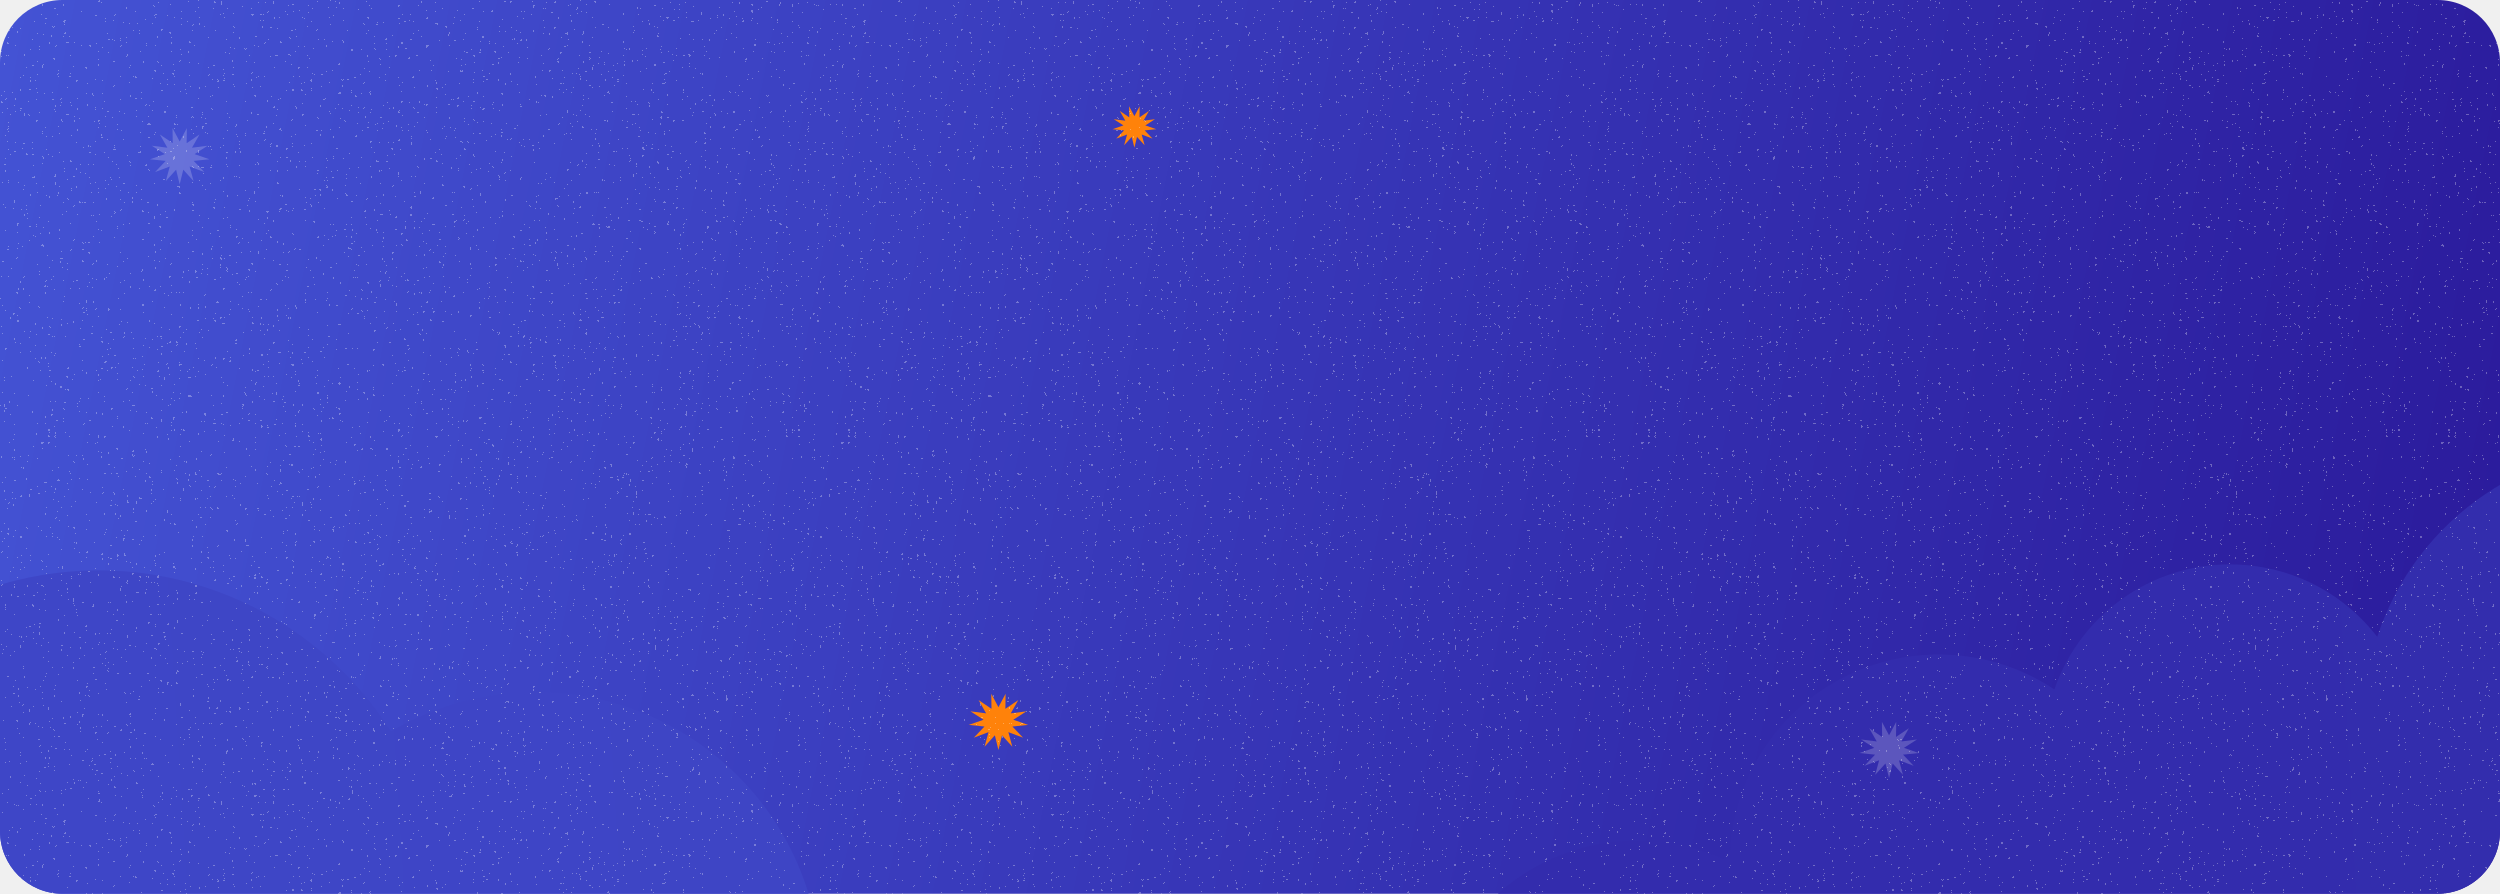
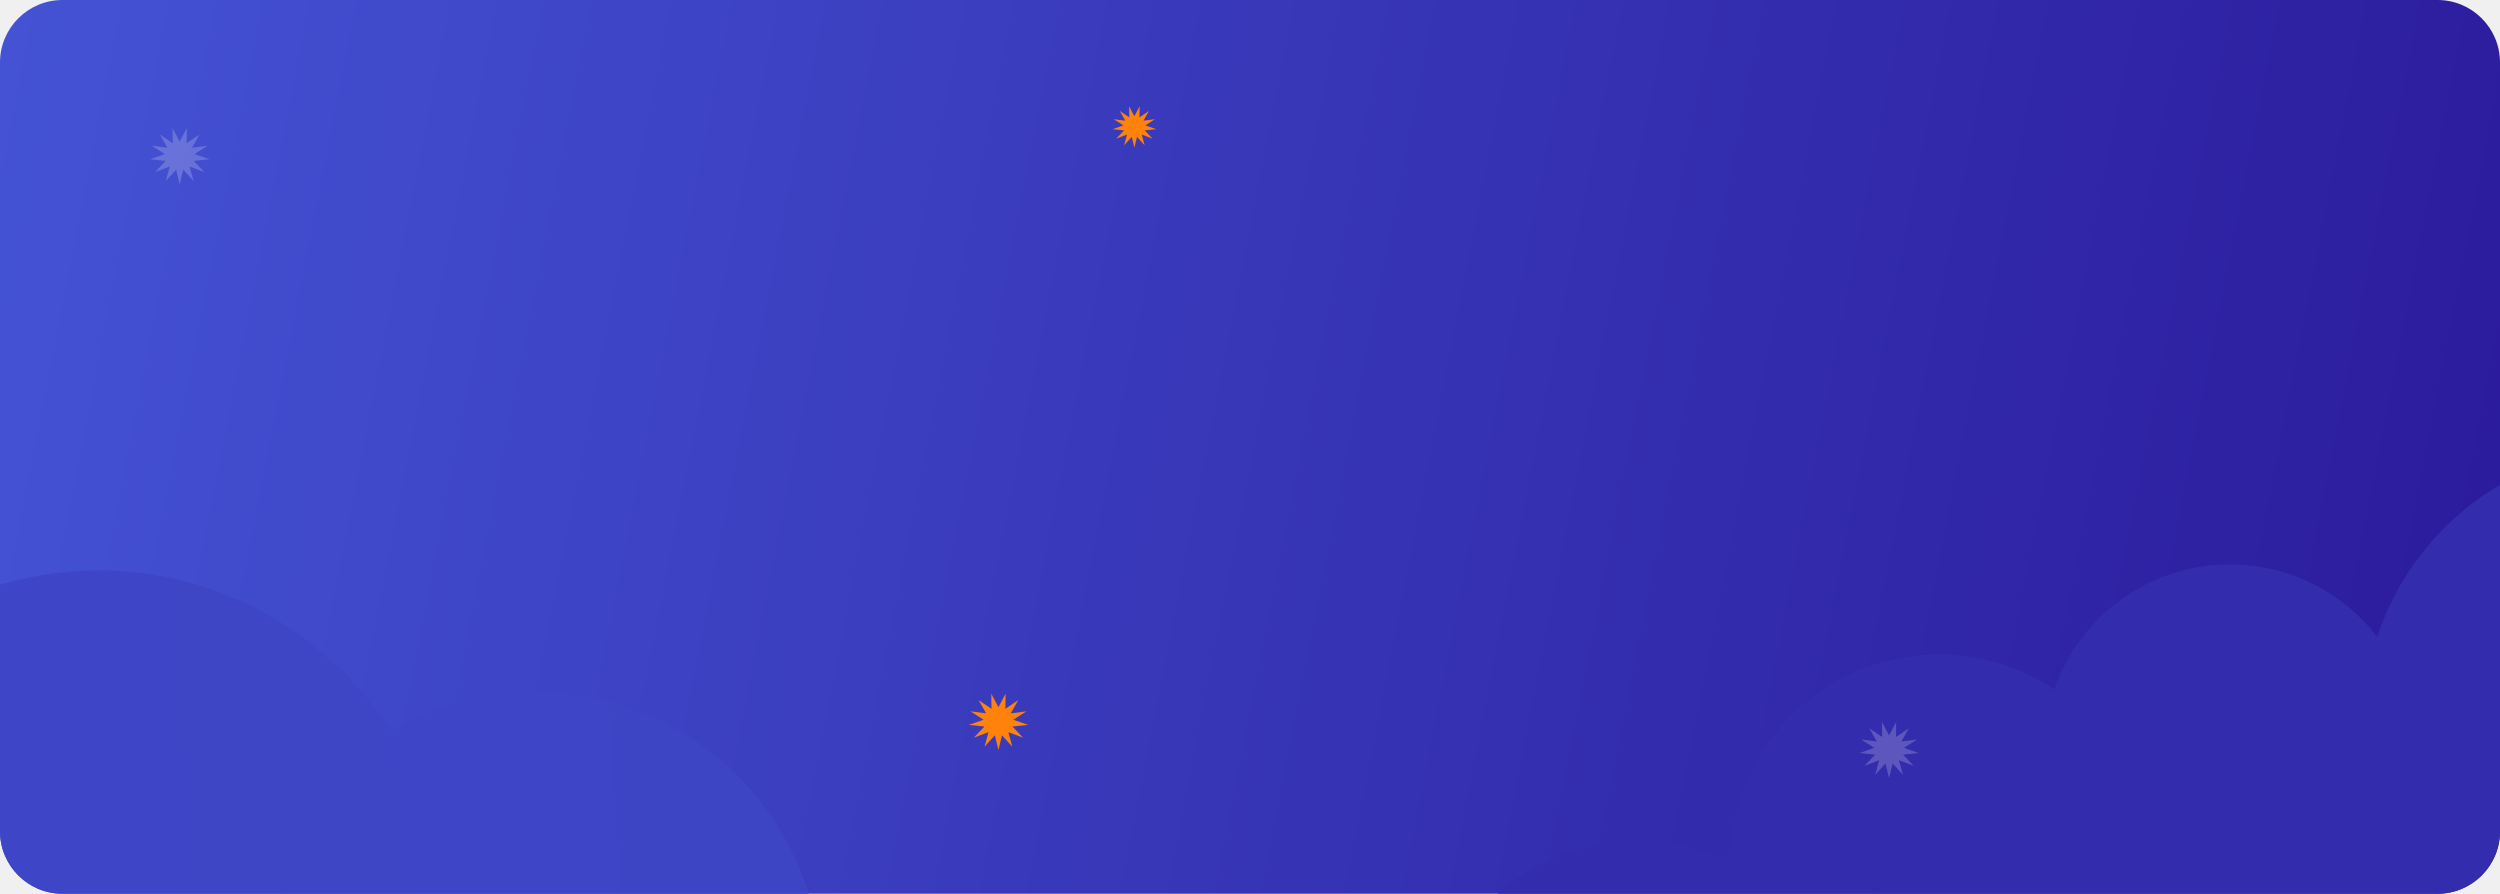
- <svg xmlns="http://www.w3.org/2000/svg" width="800" height="286" fill="none" viewBox="0 0 800 286">
-   <g filter="url(#a)">
-     <g clip-path="url(#b)">
-       <rect width="800" height="286" fill="url(#c)" rx="20" />
-       <path fill="url(#d)" d="M457.198 330.638c2.825-36.754 34.955-64.261 71.768-61.446a66.856 66.856 0 0 1 22.46 5.728c.731-.984 1.464-1.966 2.226-2.922.02-.307.023-.608.045-.915 2.823-36.754 34.953-64.261 71.765-61.446a66.611 66.611 0 0 1 31.937 10.99c8.574-24.938 33.182-41.957 60.743-39.849 17.501 1.34 32.648 10.123 42.567 22.999 12.405-37.778 49.376-63.688 90.858-60.514 34.007 2.603 62.031 24.073 74.61 53.34a66.612 66.612 0 0 1 30.909-4.981c36.812 2.816 64.364 34.893 61.544 71.645-.06.9-.16 1.79-.27 2.68a88.82 88.82 0 0 1 21.88-1.029c48.74 3.73 85.23 46.202 81.5 94.863-3.74 48.662-46.28 85.09-95.03 81.36-1.03-.079-2.04-.201-3.05-.312-11.51 16.586-31.267 26.815-52.871 25.164-15.525-1.187-29.171-8.303-38.907-18.94-28.089 23.439-64.99 36.404-104.375 33.388-26.698-2.042-51.134-11.188-71.656-25.394-13.161 18.359-35.329 29.606-59.521 27.755-22.73-1.738-41.918-14.639-52.619-32.899-12.495 9.297-28.27 14.315-45.028 13.032-33.477-2.563-59.29-29.321-61.576-61.789a67.053 67.053 0 0 1-18.363 1.134c-36.809-2.813-64.364-34.888-61.546-71.642Z" />
-       <path fill="#fff" d="M57.5 45.301 59.79 41l-.066 4.824 4.122-2.793-2.408 4.242 5.01-.644-4.198 2.688L67 50.968l-5.026.519 3.402 3.568-4.703-1.77 1.274 4.669-3.302-3.653L57.5 59l-1.145-4.699-3.302 3.653 1.274-4.669-4.703 1.77 3.402-3.568L48 50.968l4.75-1.651-4.198-2.688 5.01.644-2.408-4.242 4.122 2.793L55.21 41l2.29 4.301Z" opacity=".2" />
-       <path fill="#FF820A" d="m363 37.17 1.688-3.17-.049 3.555 3.037-2.058-1.774 3.126 3.691-.475-3.093 1.98 3.5 1.217-3.703.382 2.506 2.63-3.465-1.305.939 3.44-2.433-2.691-.844 3.462-.844-3.462-2.433 2.691.939-3.44-3.465 1.305 2.507-2.63-3.704-.382 3.5-1.217-3.093-1.98 3.692.474-1.775-3.125 3.038 2.058-.05-3.555L363 37.17Z" />
-       <path fill="#fff" d="m604.5 235.301 2.29-4.301-.066 4.824 4.122-2.793-2.408 4.242 5.01-.644-4.198 2.688 4.75 1.651-5.026.519 3.402 3.568-4.703-1.77 1.274 4.669-3.302-3.653L604.5 249l-1.145-4.699-3.302 3.653 1.274-4.669-4.702 1.77 3.401-3.568-5.026-.519 4.75-1.651-4.198-2.688 5.01.644-2.408-4.242 4.123 2.793-.067-4.824 2.29 4.301Z" opacity=".2" />
-       <path fill="#FF820A" d="m319.5 226.301 2.29-4.301-.066 4.824 4.122-2.793-2.408 4.242 5.01-.644-4.198 2.688 4.75 1.651-5.026.519 3.402 3.568-4.703-1.77 1.274 4.669-3.302-3.653L319.5 240l-1.145-4.699-3.302 3.653 1.274-4.669-4.702 1.77 3.401-3.568-5.026-.519 4.75-1.651-4.198-2.688 5.01.644-2.408-4.242 4.123 2.793-.067-4.824 2.29 4.301Z" />
-       <path fill="url(#e)" d="M149.266 224.173a91.442 91.442 0 0 0-24.179 9.879c-24.8-39.256-72.805-60.089-120.345-48.226-54.865 13.691-89.825 66.112-83.04 120.815a69.448 69.448 0 0 0-20.505 1.983c-37.236 9.291-59.892 46.99-50.606 84.205 9.286 37.215 46.999 59.849 84.235 50.557a69.342 69.342 0 0 0 22.416-10.056c18.785 18.978 46.81 27.856 74.609 20.919 17.85-4.455 32.71-14.72 43.1-28.263 15.535 7.074 33.473 9.155 51.327 4.699 17.133-4.275 31.523-13.898 41.838-26.637a91.453 91.453 0 0 0 25.37-2.66c48.965-12.218 78.761-61.797 66.549-110.733-12.212-48.937-61.804-78.7-110.769-66.482Z" />
-     </g>
-   </g>
+ <svg xmlns="http://www.w3.org/2000/svg" width="800" height="286" fill="none" viewBox="0 0 800 286" shape-rendering="geometricPrecision">
  <defs>
    <linearGradient id="c" x1="-64.803" x2="817.062" y1="-44.627" y2="127.756" gradientUnits="userSpaceOnUse">
      <stop stop-color="#4658D9" />
      <stop offset="1" stop-color="#2B1B9C" />
    </linearGradient>
    <linearGradient id="d" x1="517.5" x2="989.631" y1="291" y2="265.913" gradientUnits="userSpaceOnUse">
      <stop stop-color="#332CAD" />
      <stop offset="1" stop-color="#332DAD" />
    </linearGradient>
    <linearGradient id="e" x1="265.988" x2="-10.109" y1="254.622" y2="272.167" gradientUnits="userSpaceOnUse">
      <stop stop-color="#3E45C5" />
      <stop offset="1" stop-color="#3E46C7" />
    </linearGradient>
    <clipPath id="b">
      <rect width="800" height="286" fill="#fff" rx="20" />
    </clipPath>
-     <filter id="a" width="800" height="286" x="0" y="0" color-interpolation-filters="sRGB" filterUnits="userSpaceOnUse">
-       <feFlood flood-opacity="0" result="BackgroundImageFix" />
-       <feBlend in="SourceGraphic" in2="BackgroundImageFix" result="shape" />
-       <feTurbulence baseFrequency="1 1" numOctaves="3" result="noise" seed="6859" stitchTiles="stitch" type="fractalNoise" />
-       <feColorMatrix in="noise" result="alphaNoise" type="luminanceToAlpha" />
-       <feComponentTransfer in="alphaNoise" result="coloredNoise1">
-         <feFuncA tableValues="0 0 0 0 0 0 0 0 0 0 0 0 0 0 0 0 0 0 0 0 0 1 1 1 1 1 1 1 1 1 0 0 0 0 0 0 0 0 0 0 0 0 0 0 0 0 0 0 0 0 0 0 0 0 0 0 0 0 0 0 0 0 0 0 0 0 0 0 0 0 0 0 0 0 0 0 0 0 0 0 0 0 0 0 0 0 0 0 0 0 0 0 0 0 0 0 0 0 0 0" type="discrete" />
-       </feComponentTransfer>
-       <feComposite in="coloredNoise1" in2="shape" operator="in" result="noise1Clipped" />
-       <feFlood flood-color="rgba(255, 255, 255, 0.3)" result="color1Flood" />
-       <feComposite in="color1Flood" in2="noise1Clipped" operator="in" result="color1" />
-       <feMerge result="effect1_noise_193_1559">
-         <feMergeNode in="shape" />
-         <feMergeNode in="color1" />
-       </feMerge>
-     </filter>
  </defs>
+   <g clip-path="url(#b)">
+     <rect width="800" height="286" fill="url(#c)" rx="20" />
+     <path fill="url(#d)" d="M457.198 330.638c2.825-36.754 34.955-64.261 71.768-61.446a66.856 66.856 0 0 1 22.46 5.728c.731-.984 1.464-1.966 2.226-2.922.02-.307.023-.608.045-.915 2.823-36.754 34.953-64.261 71.765-61.446a66.611 66.611 0 0 1 31.937 10.99c8.574-24.938 33.182-41.957 60.743-39.849 17.501 1.34 32.648 10.123 42.567 22.999 12.405-37.778 49.376-63.688 90.858-60.514 34.007 2.603 62.031 24.073 74.61 53.34a66.612 66.612 0 0 1 30.909-4.981c36.812 2.816 64.364 34.893 61.544 71.645-.06.9-.16 1.79-.27 2.68a88.82 88.82 0 0 1 21.88-1.029c48.74 3.73 85.23 46.202 81.5 94.863-3.74 48.662-46.28 85.09-95.03 81.36-1.03-.079-2.04-.201-3.05-.312-11.51 16.586-31.267 26.815-52.871 25.164-15.525-1.187-29.171-8.303-38.907-18.94-28.089 23.439-64.99 36.404-104.375 33.388-26.698-2.042-51.134-11.188-71.656-25.394-13.161 18.359-35.329 29.606-59.521 27.755-22.73-1.738-41.918-14.639-52.619-32.899-12.495 9.297-28.27 14.315-45.028 13.032-33.477-2.563-59.29-29.321-61.576-61.789a67.053 67.053 0 0 1-18.363 1.134c-36.809-2.813-64.364-34.888-61.546-71.642Z" />
+     <path fill="#fff" d="M57.5 45.301 59.79 41l-.066 4.824 4.122-2.793-2.408 4.242 5.01-.644-4.198 2.688L67 50.968l-5.026.519 3.402 3.568-4.703-1.77 1.274 4.669-3.302-3.653L57.5 59l-1.145-4.699-3.302 3.653 1.274-4.669-4.703 1.77 3.402-3.568L48 50.968l4.75-1.651-4.198-2.688 5.01.644-2.408-4.242 4.122 2.793L55.21 41l2.29 4.301Z" opacity=".2" />
+     <path fill="#FF820A" d="m363 37.17 1.688-3.17-.049 3.555 3.037-2.058-1.774 3.126 3.691-.475-3.093 1.98 3.5 1.217-3.703.382 2.506 2.63-3.465-1.305.939 3.44-2.433-2.691-.844 3.462-.844-3.462-2.433 2.691.939-3.44-3.465 1.305 2.507-2.63-3.704-.382 3.5-1.217-3.093-1.98 3.692.474-1.775-3.125 3.038 2.058-.05-3.555L363 37.17Z" />
+     <path fill="#fff" d="m604.5 235.301 2.29-4.301-.066 4.824 4.122-2.793-2.408 4.242 5.01-.644-4.198 2.688 4.75 1.651-5.026.519 3.402 3.568-4.703-1.77 1.274 4.669-3.302-3.653L604.5 249l-1.145-4.699-3.302 3.653 1.274-4.669-4.702 1.77 3.401-3.568-5.026-.519 4.75-1.651-4.198-2.688 5.01.644-2.408-4.242 4.123 2.793-.067-4.824 2.29 4.301Z" opacity=".2" />
+     <path fill="#FF820A" d="m319.5 226.301 2.29-4.301-.066 4.824 4.122-2.793-2.408 4.242 5.01-.644-4.198 2.688 4.75 1.651-5.026.519 3.402 3.568-4.703-1.77 1.274 4.669-3.302-3.653L319.5 240l-1.145-4.699-3.302 3.653 1.274-4.669-4.702 1.77 3.401-3.568-5.026-.519 4.75-1.651-4.198-2.688 5.01.644-2.408-4.242 4.123 2.793-.067-4.824 2.29 4.301Z" />
+     <path fill="url(#e)" d="M149.266 224.173a91.442 91.442 0 0 0-24.179 9.879c-24.8-39.256-72.805-60.089-120.345-48.226-54.865 13.691-89.825 66.112-83.04 120.815a69.448 69.448 0 0 0-20.505 1.983c-37.236 9.291-59.892 46.99-50.606 84.205 9.286 37.215 46.999 59.849 84.235 50.557a69.342 69.342 0 0 0 22.416-10.056c18.785 18.978 46.81 27.856 74.609 20.919 17.85-4.455 32.71-14.72 43.1-28.263 15.535 7.074 33.473 9.155 51.327 4.699 17.133-4.275 31.523-13.898 41.838-26.637a91.453 91.453 0 0 0 25.37-2.66c48.965-12.218 78.761-61.797 66.549-110.733-12.212-48.937-61.804-78.7-110.769-66.482Z" />
+   </g>
</svg>
